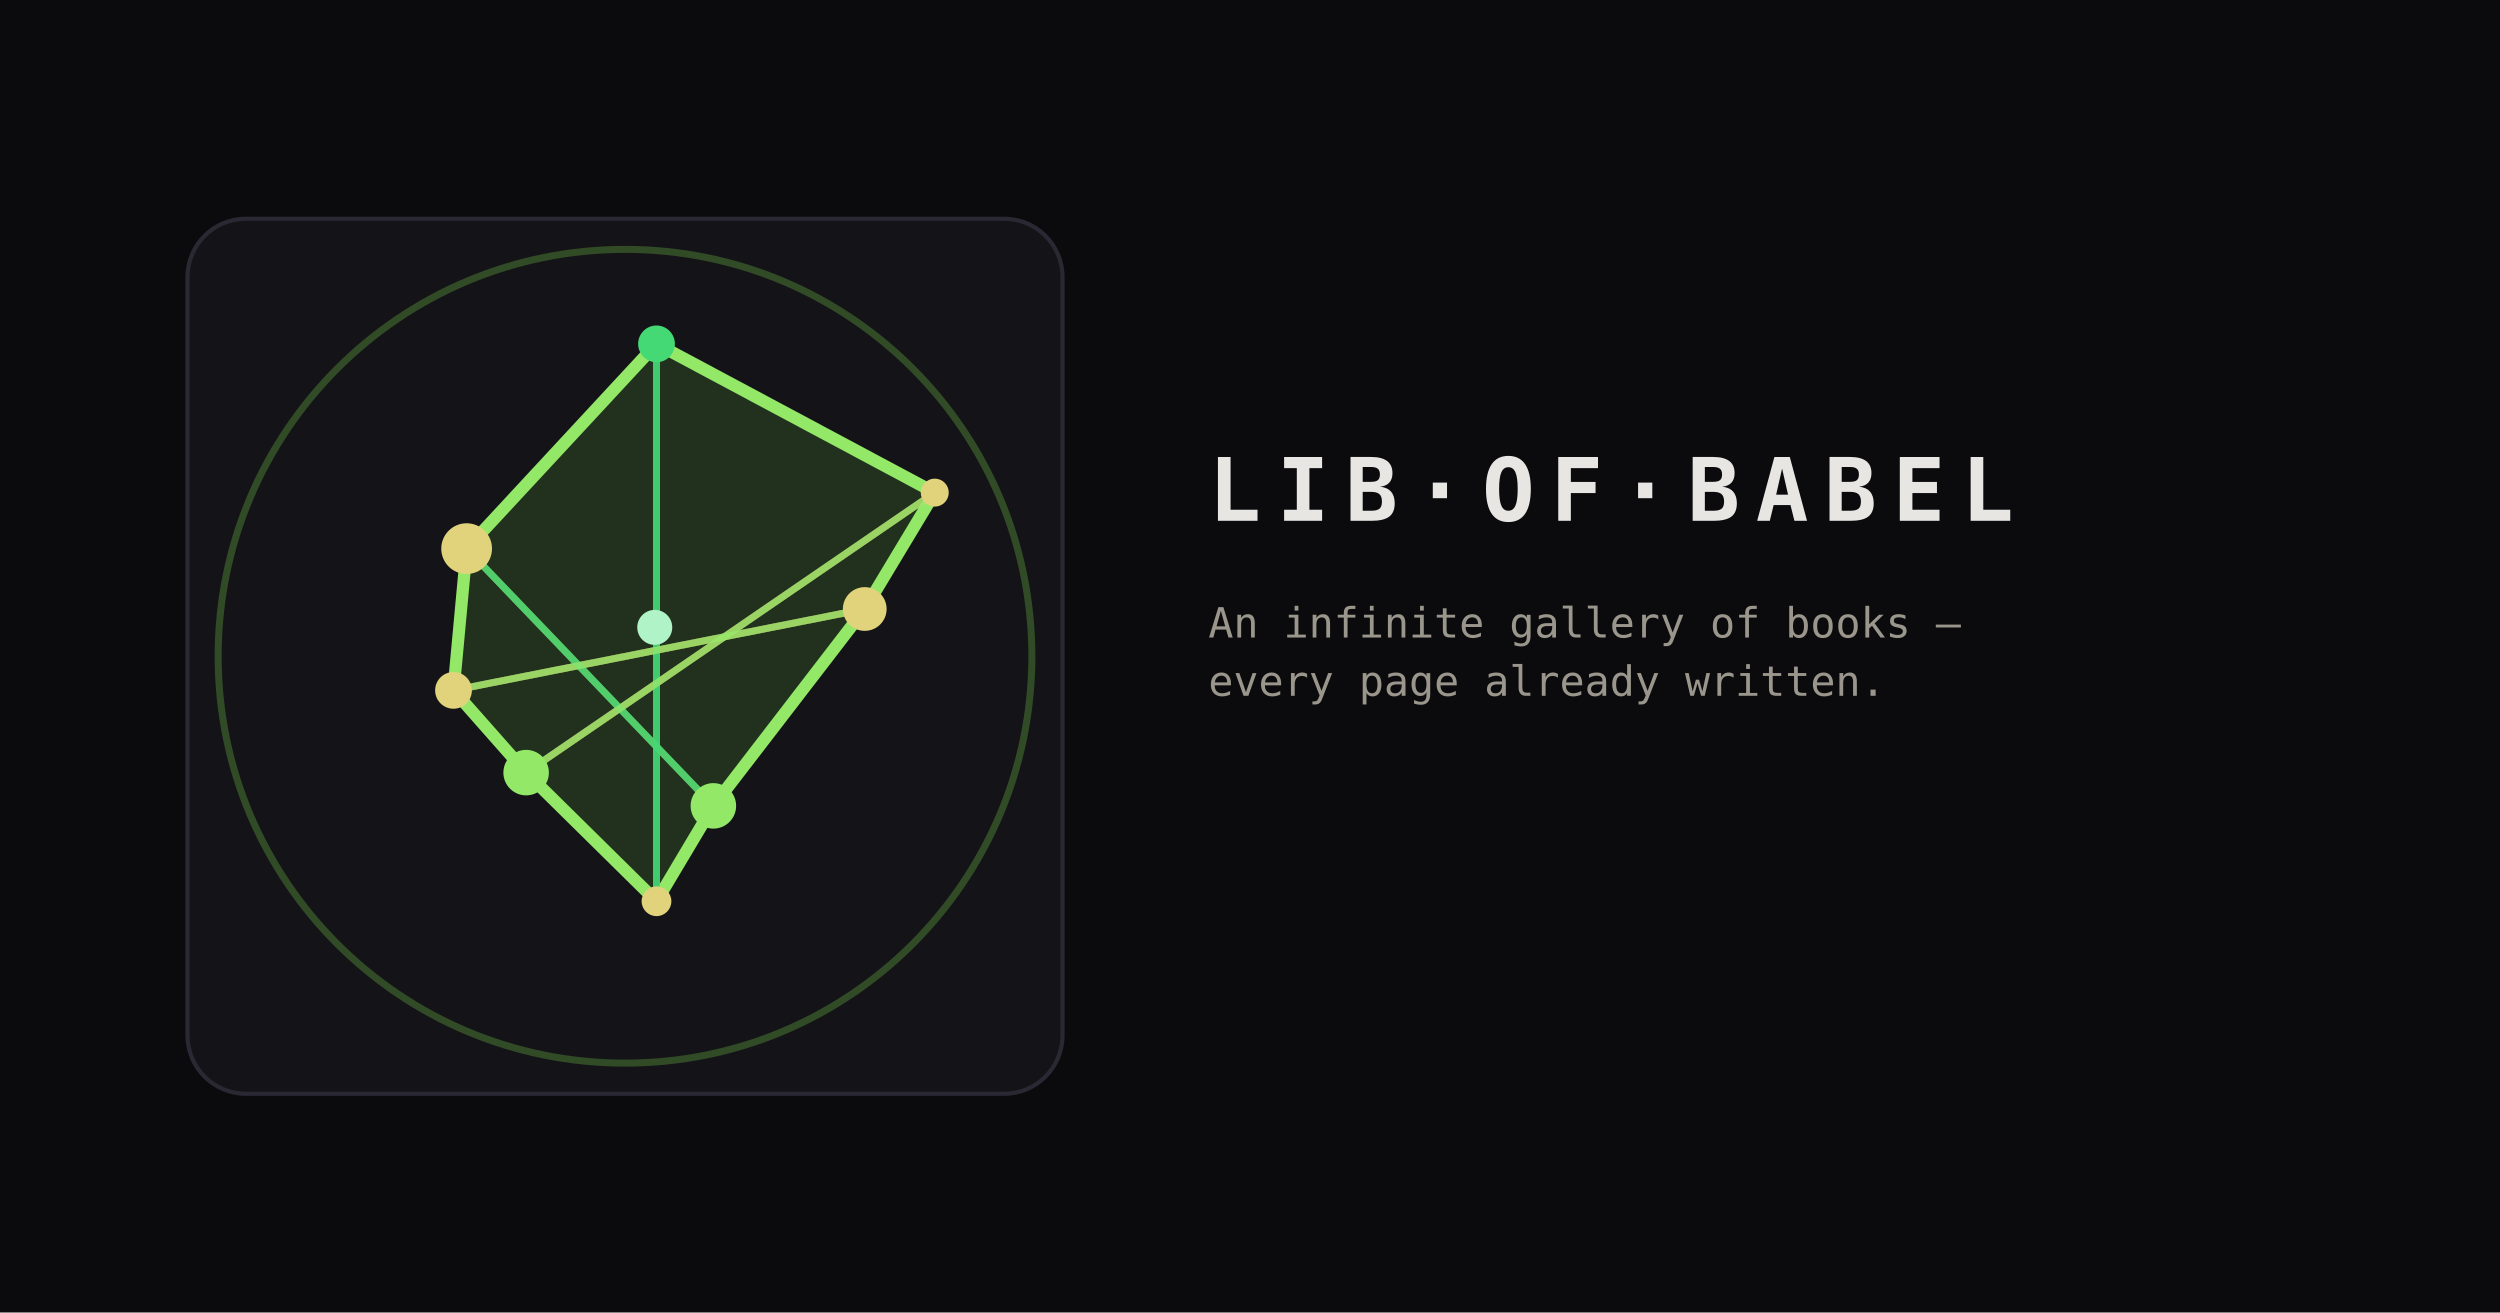
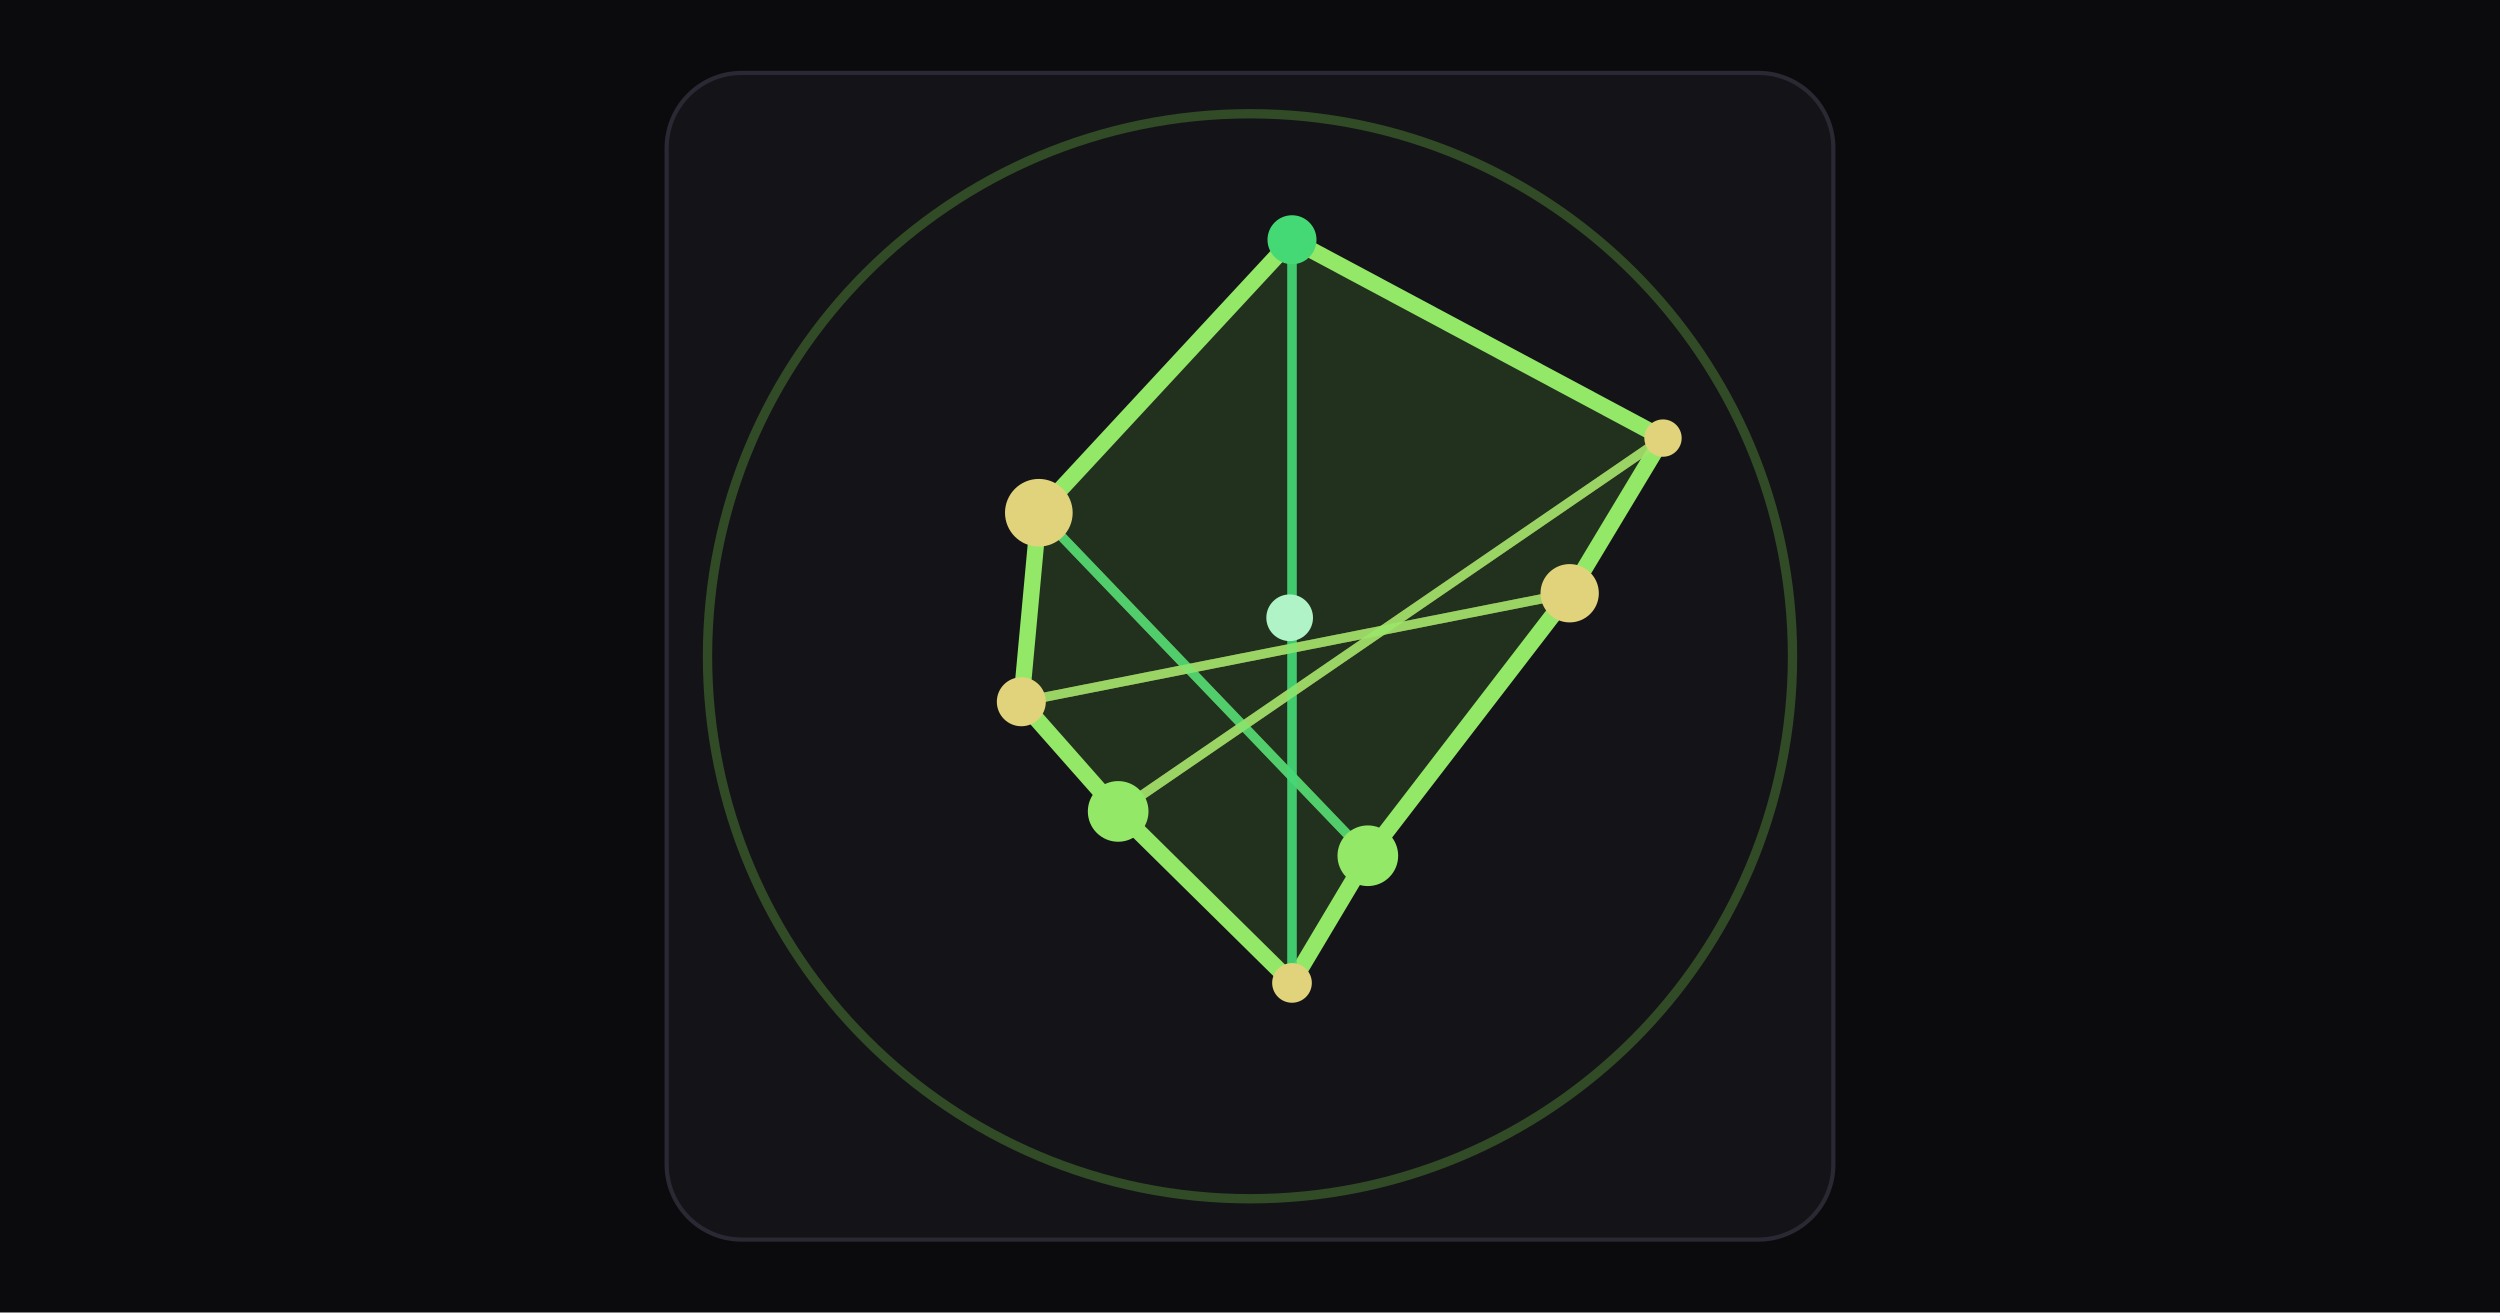
<svg xmlns="http://www.w3.org/2000/svg" width="1200" height="630" viewBox="0 0 1200 630">
  <rect width="1200" height="630" fill="#0b0b0d" />
-   <rect x="90" y="105" width="420" height="420" rx="28" fill="#141318" stroke="#2a2832" stroke-width="2" />
-   <svg x="90" y="105" width="420" height="420" viewBox="0 0 100 100">
+   <rect x="320" y="35" width="560" height="560" rx="36" fill="#141318" stroke="#2a2832" stroke-width="2" />
+   <svg x="320" y="35" width="560" height="560" viewBox="0 0 100 100">
    <circle cx="50" cy="50" r="46.5" fill="none" stroke="hsl(100 60% 55%)" stroke-width="0.8" opacity="0.3" />
    <polygon points="60.1,67.1 53.6,78.0 38.7,63.3 30.4,53.9 31.9,37.7 53.6,14.3 85.4,31.3 77.4,44.6" fill="hsl(100 60% 52% / 0.16)" stroke="hsl(100 74% 66%)" stroke-width="1.4" stroke-linejoin="round" />
    <line x1="60.1" y1="67.1" x2="31.9" y2="37.7" stroke="hsl(100 74% 66%)" stroke-width="0.8" opacity="0.7" />
    <line x1="53.6" y1="78.0" x2="53.6" y2="14.3" stroke="hsl(140 66% 56%)" stroke-width="0.8" opacity="0.7" />
    <line x1="38.7" y1="63.3" x2="85.4" y2="31.3" stroke="hsl(52 62% 68%)" stroke-width="0.8" opacity="0.7" />
    <line x1="30.4" y1="53.9" x2="77.4" y2="44.6" stroke="hsl(52 62% 68%)" stroke-width="0.8" opacity="0.7" />
    <line x1="31.9" y1="37.7" x2="60.1" y2="67.1" stroke="hsl(140 66% 56%)" stroke-width="0.8" opacity="0.7" />
    <line x1="53.6" y1="14.3" x2="53.6" y2="78.0" stroke="hsl(140 66% 56%)" stroke-width="0.8" opacity="0.7" />
    <line x1="85.4" y1="31.3" x2="38.7" y2="63.3" stroke="hsl(100 74% 66%)" stroke-width="0.8" opacity="0.7" />
    <line x1="77.4" y1="44.6" x2="30.4" y2="53.9" stroke="hsl(100 74% 66%)" stroke-width="0.8" opacity="0.7" />
    <circle cx="60.1" cy="67.1" r="2.6" fill="hsl(100 74% 66%)" />
    <circle cx="53.6" cy="78.0" r="1.7" fill="hsl(52 62% 68%)" />
    <circle cx="38.7" cy="63.3" r="2.6" fill="hsl(100 74% 66%)" />
    <circle cx="30.4" cy="53.9" r="2.1" fill="hsl(52 62% 68%)" />
    <circle cx="31.9" cy="37.7" r="2.9" fill="hsl(52 62% 68%)" />
    <circle cx="53.6" cy="14.3" r="2.1" fill="hsl(140 66% 56%)" />
    <circle cx="85.4" cy="31.3" r="1.6" fill="hsl(52 62% 68%)" />
    <circle cx="77.4" cy="44.6" r="2.5" fill="hsl(52 62% 68%)" />
    <circle cx="53.4" cy="46.7" r="2" fill="hsl(140 74% 82%)" />
  </svg>
-   <g transform="translate(580, 250)">
-     <text x="0" y="0" fill="#e8e6e3" font-family="JetBrains Mono, DejaVu Sans Mono, ui-monospace, monospace" font-size="42" font-weight="600" letter-spacing="0.18em">LIB·OF·BABEL</text>
-     <text x="0" y="56" fill="#9a968c" font-family="JetBrains Mono, DejaVu Sans Mono, ui-monospace, monospace" font-size="20" font-weight="400">
-       <tspan x="0" dy="0">An infinite gallery of books —</tspan>
-       <tspan x="0" dy="28">every page already written.</tspan>
-     </text>
-   </g>
</svg>
